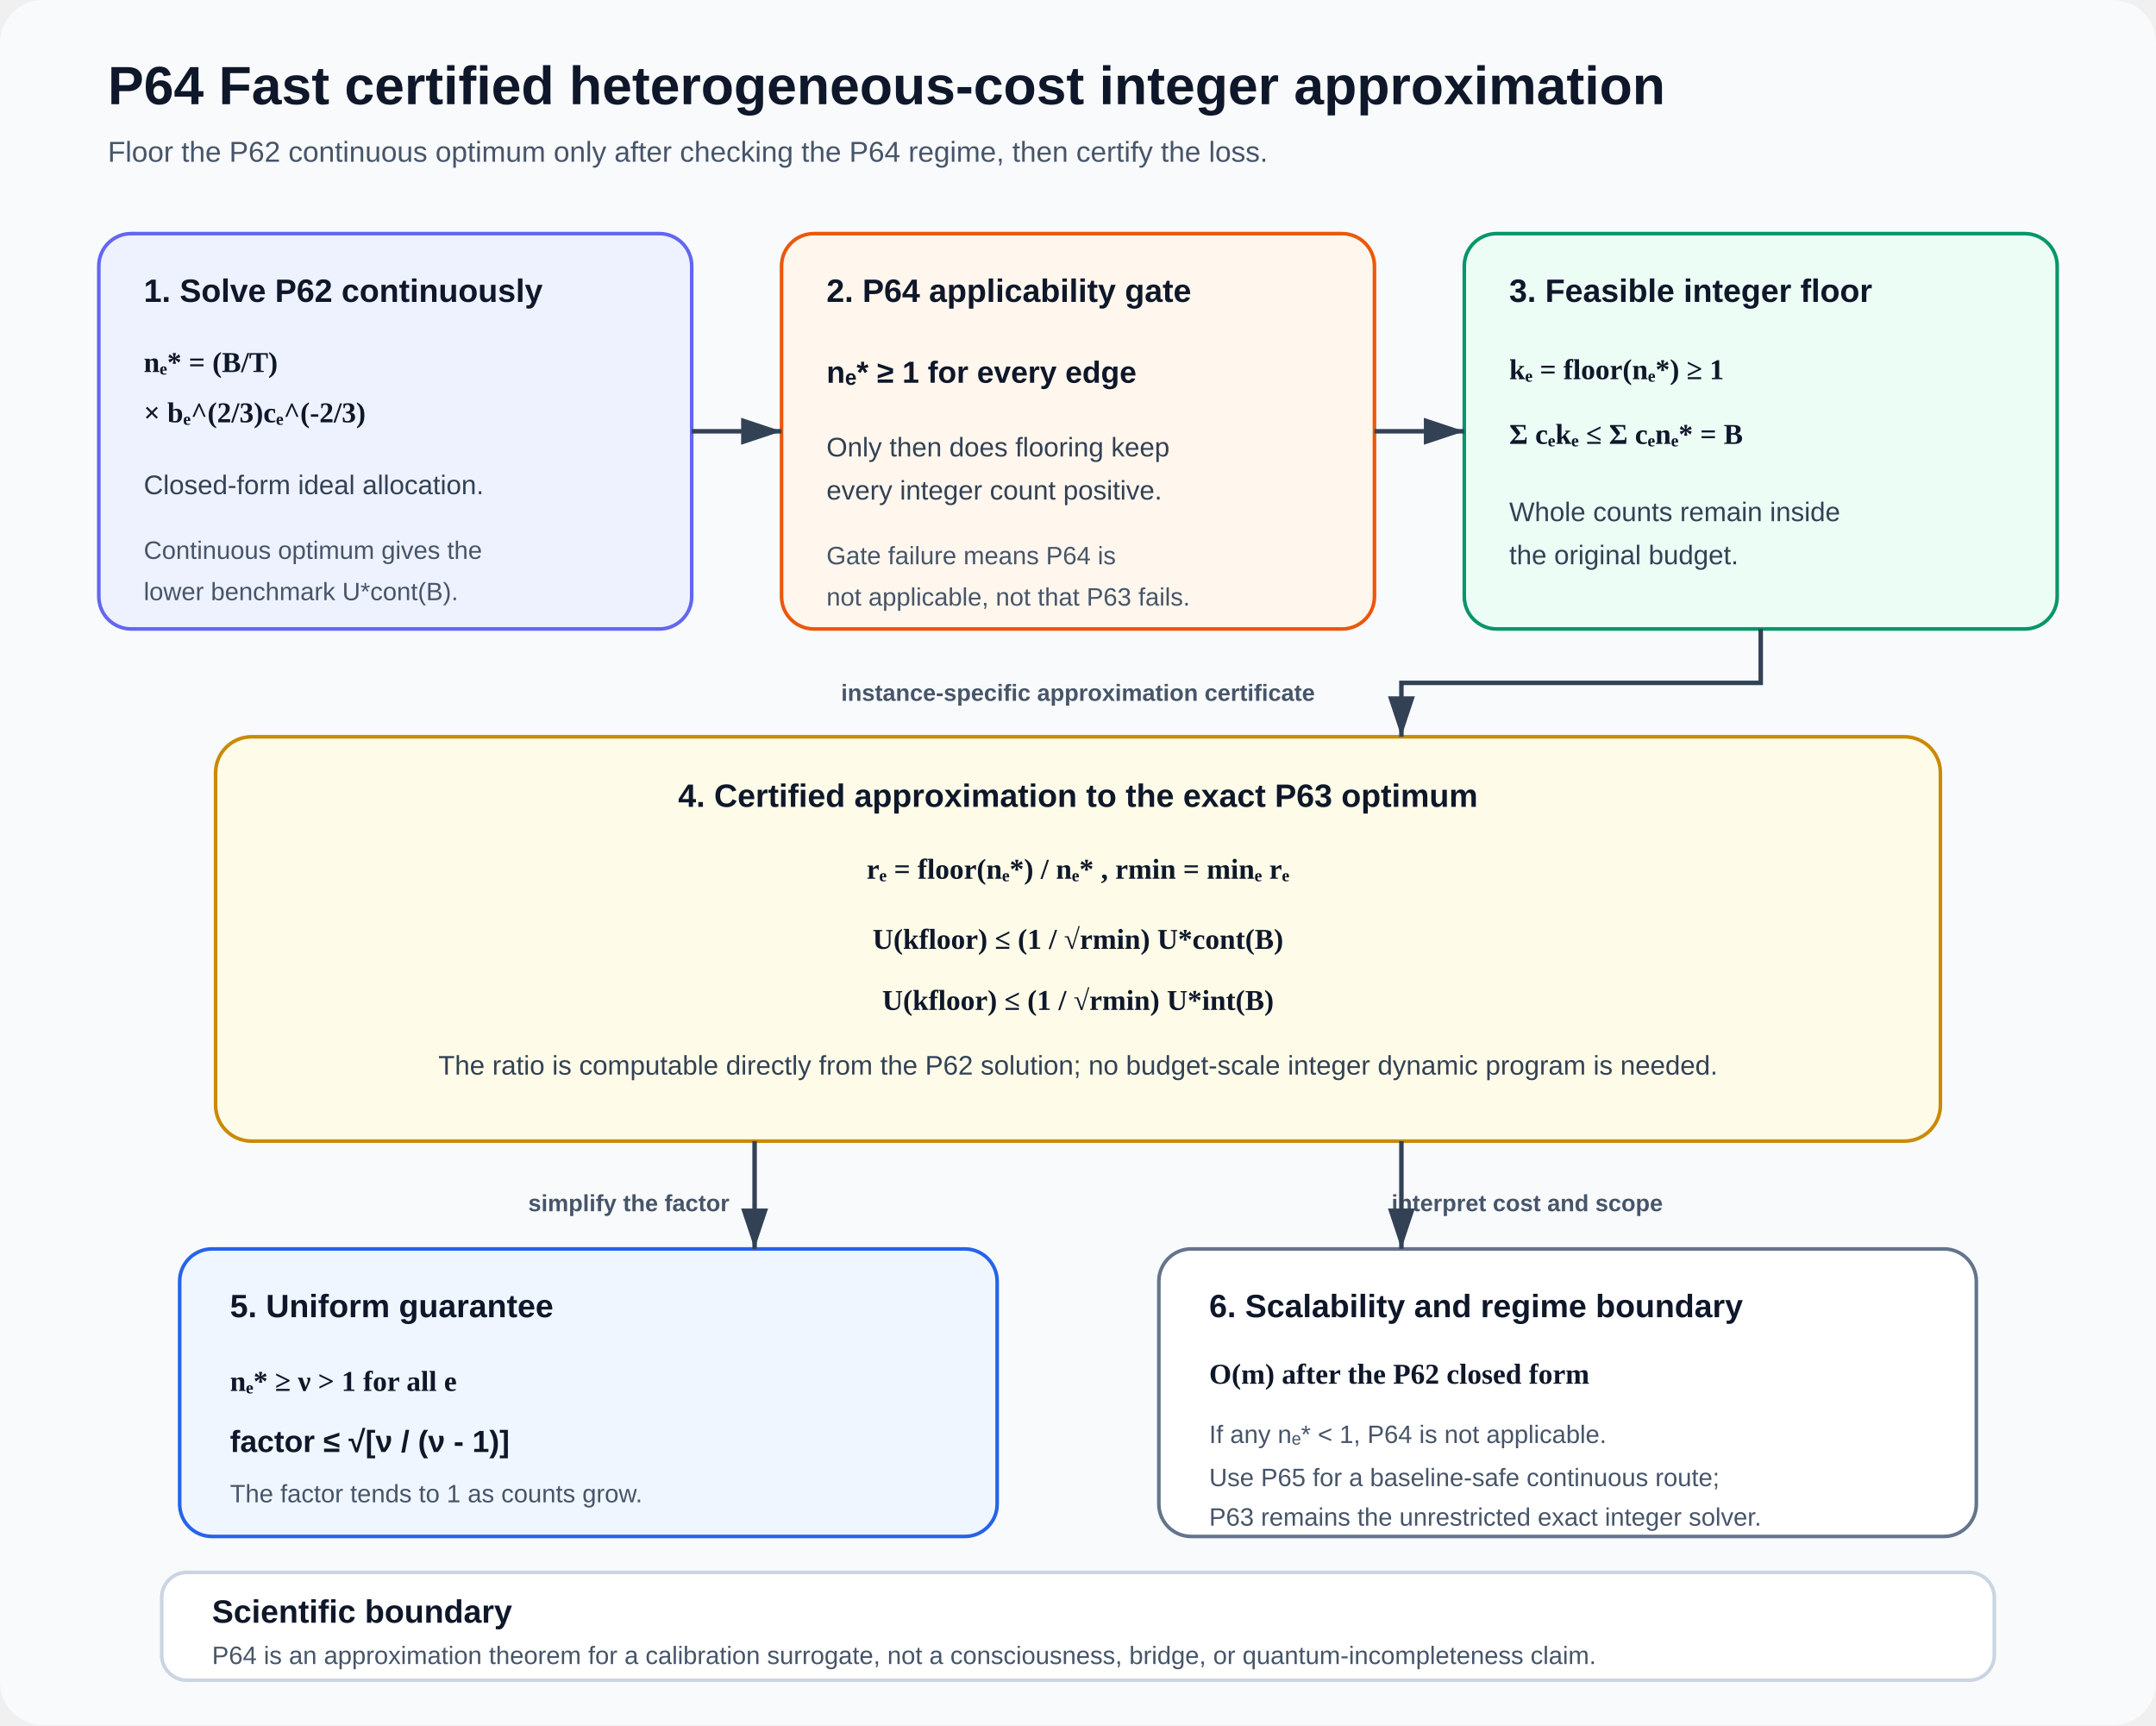
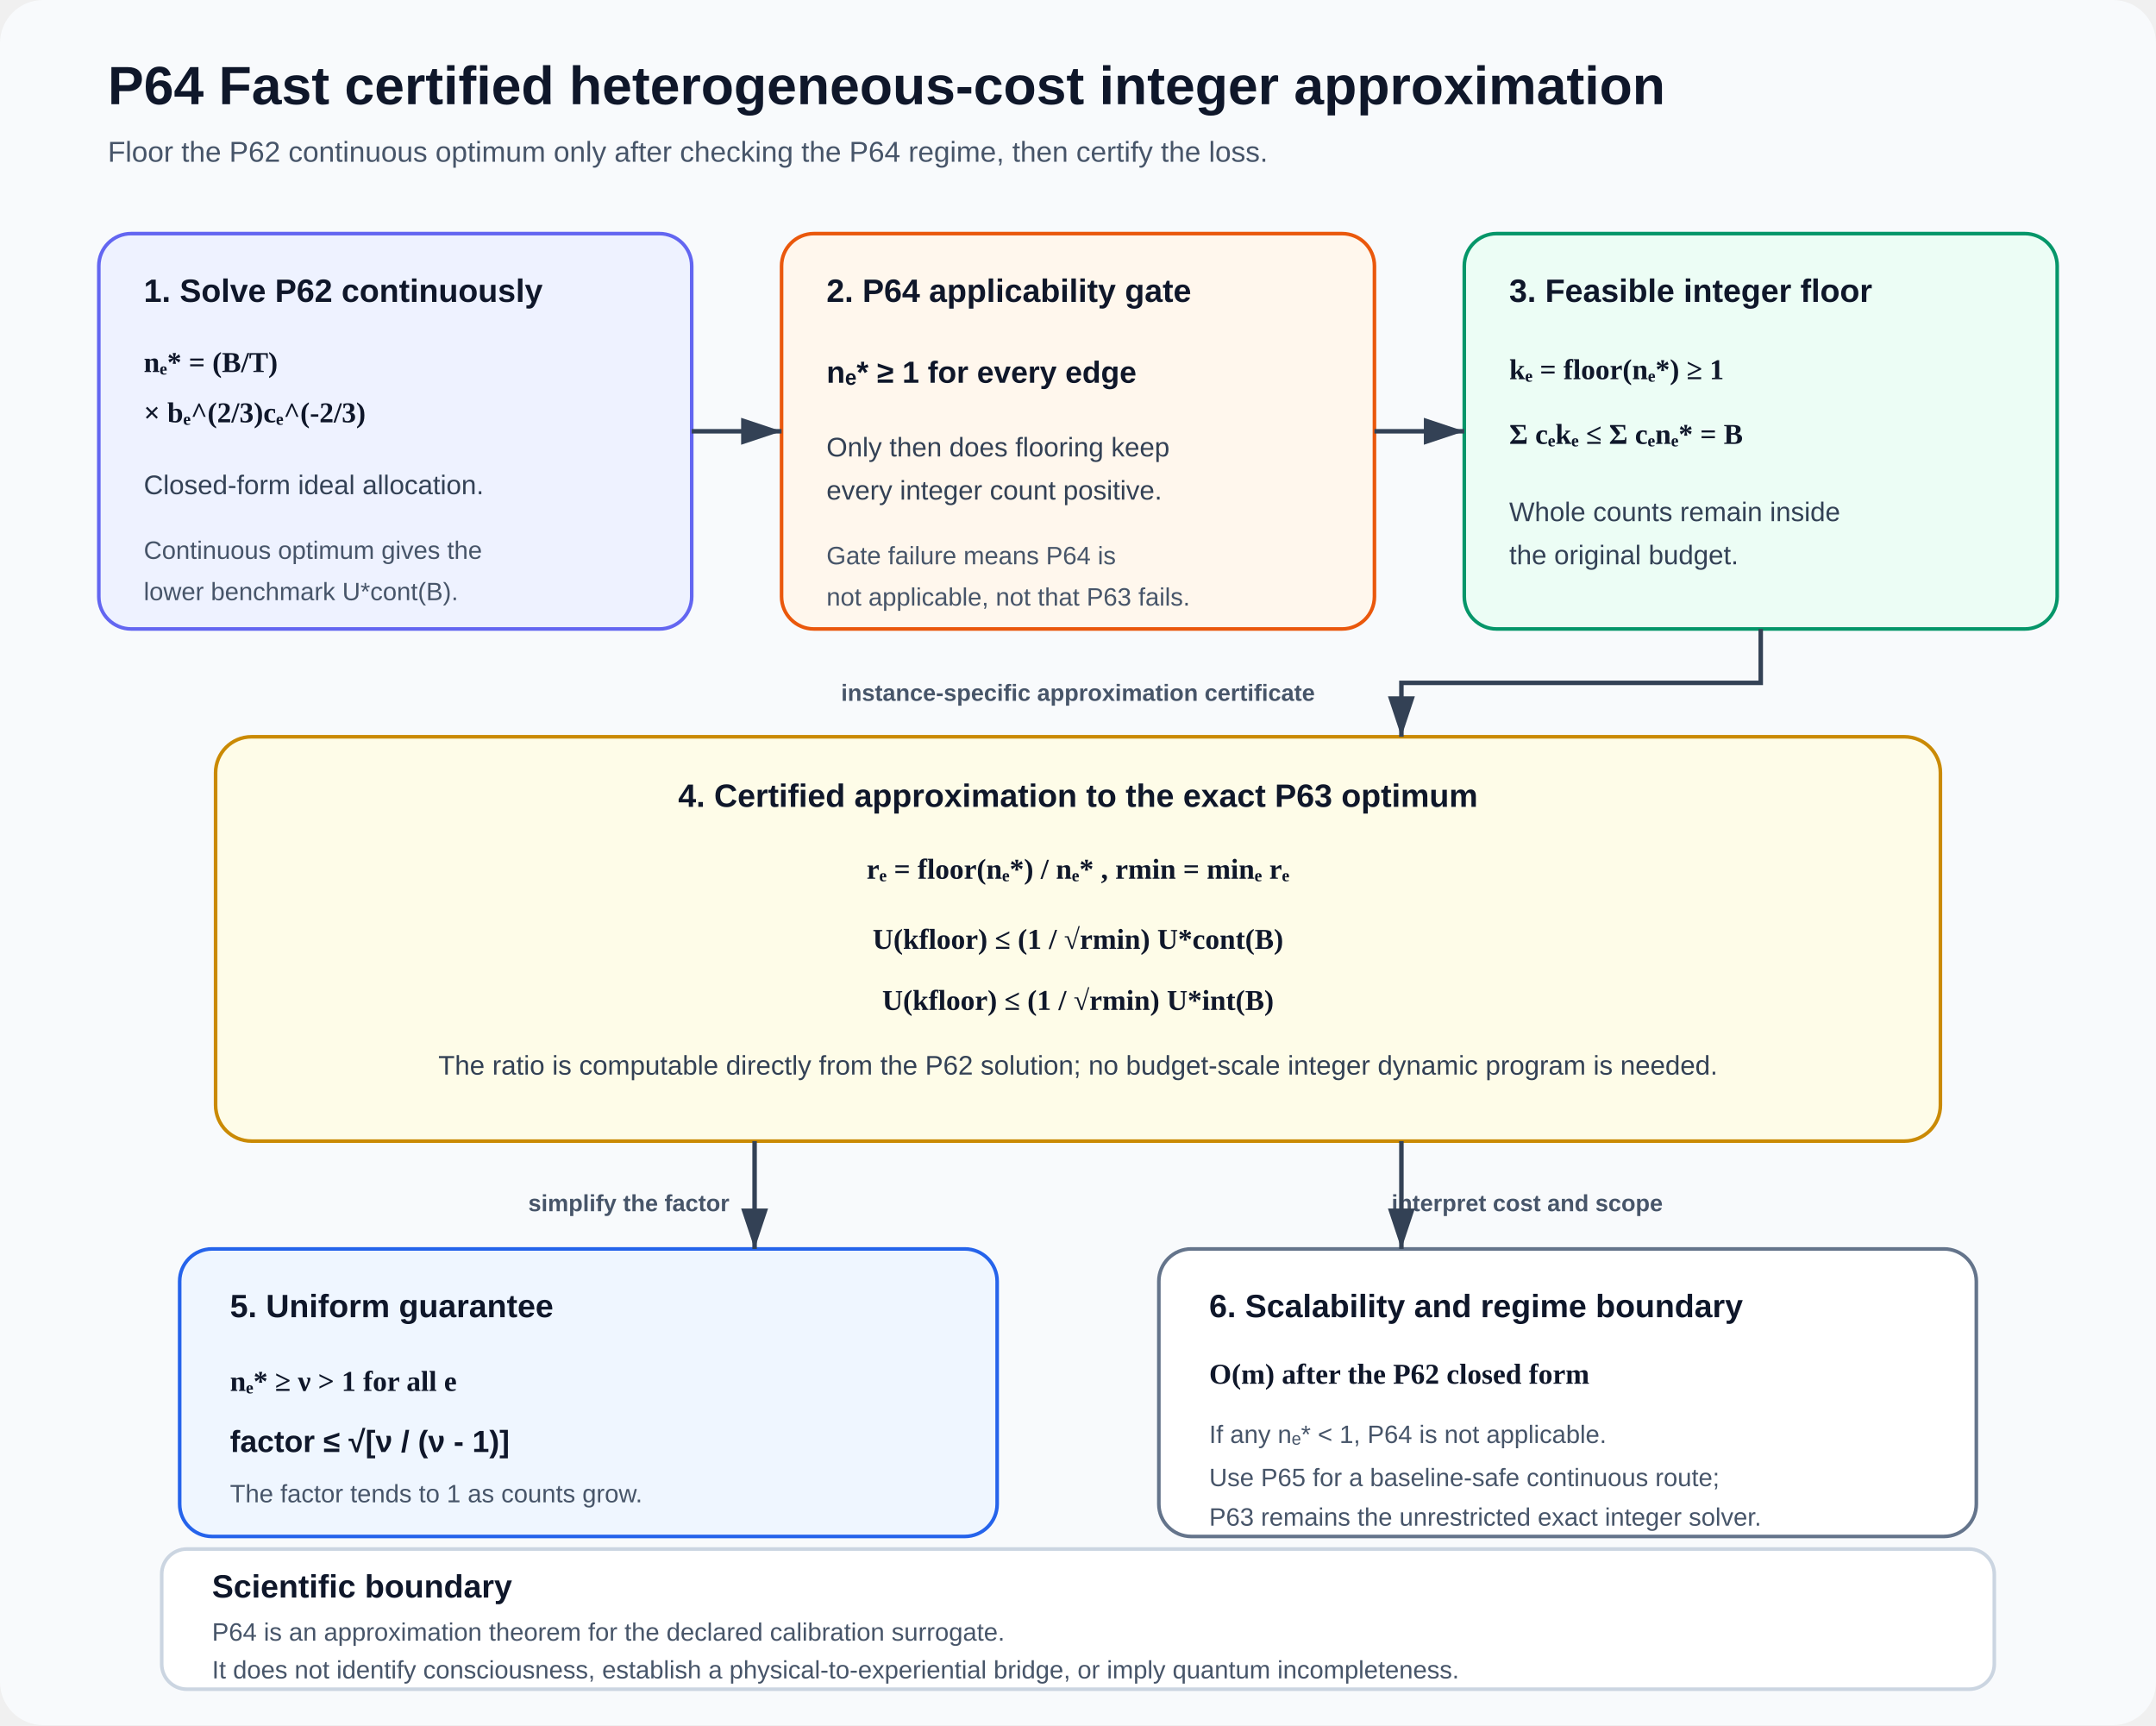
<svg xmlns="http://www.w3.org/2000/svg" width="1200" height="960" viewBox="0 0 1200 960" role="img" aria-labelledby="title desc">
  <defs>
    <marker id="arrow" markerWidth="10" markerHeight="10" refX="9" refY="3" orient="auto" markerUnits="strokeWidth">
      <path d="M0,0 L0,6 L9,3 z" fill="#334155" />
    </marker>
    <style>
      .title{font:700 30px Arial,sans-serif;fill:#0f172a}
      .subtitle{font:400 16px Arial,sans-serif;fill:#475569}
      .head{font:700 18px Arial,sans-serif;fill:#0f172a}
      .copy{font:400 15px Arial,sans-serif;fill:#334155}
      .small{font:400 14px Arial,sans-serif;fill:#475569}
      .eq{font:600 16px Georgia,'Times New Roman',serif;fill:#0f172a}
      .strong{font:700 17px Arial,sans-serif;fill:#0f172a}
      .route{font:700 13px Arial,sans-serif;fill:#475569}
      .arrow{stroke:#334155;stroke-width:2.5;fill:none;marker-end:url(#arrow)}
    </style>
  </defs>
  <rect width="1200" height="960" rx="24" fill="#f8fafc" />
  <text x="60" y="58" class="title">P64  Fast certified heterogeneous-cost integer approximation</text>
  <text x="60" y="90" class="subtitle">Floor the P62 continuous optimum only after checking the P64 regime, then certify the loss.</text>
  <g id="block-continuous" data-x="55" data-y="130" data-w="330" data-h="220">
    <rect x="55" y="130" width="330" height="220" rx="18" fill="#eef2ff" stroke="#6366f1" stroke-width="2" />
    <text x="80" y="168" class="head">1. Solve P62 continuously</text>
    <text x="80" y="207" class="eq">nₑ* = (B/T)</text>
    <text x="80" y="235" class="eq">× bₑ^(2/3)cₑ^(-2/3)</text>
    <text x="80" y="275" class="copy">Closed-form ideal allocation.</text>
    <text x="80" y="311" class="small">Continuous optimum gives the</text>
    <text x="80" y="334" class="small">lower benchmark U*cont(B).</text>
  </g>
  <g id="block-gate" data-x="435" data-y="130" data-w="330" data-h="220">
    <rect x="435" y="130" width="330" height="220" rx="18" fill="#fff7ed" stroke="#ea580c" stroke-width="2" />
    <text x="460" y="168" class="head">2. P64 applicability gate</text>
    <text x="460" y="213" class="strong">nₑ* ≥ 1 for every edge</text>
    <text x="460" y="254" class="copy">Only then does flooring keep</text>
    <text x="460" y="278" class="copy">every integer count positive.</text>
    <text x="460" y="314" class="small">Gate failure means P64 is</text>
    <text x="460" y="337" class="small">not applicable, not that P63 fails.</text>
  </g>
  <g id="block-floor" data-x="815" data-y="130" data-w="330" data-h="220">
    <rect x="815" y="130" width="330" height="220" rx="18" fill="#ecfdf5" stroke="#059669" stroke-width="2" />
    <text x="840" y="168" class="head">3. Feasible integer floor</text>
    <text x="840" y="211" class="eq">kₑ = floor(nₑ*) ≥ 1</text>
    <text x="840" y="247" class="eq">Σ cₑkₑ ≤ Σ cₑnₑ* = B</text>
    <text x="840" y="290" class="copy">Whole counts remain inside</text>
    <text x="840" y="314" class="copy">the original budget.</text>
  </g>
  <path id="arrow-1" class="arrow" d="M385 240 H435" data-source="block-continuous" data-target="block-gate" />
  <path id="arrow-2" class="arrow" d="M765 240 H815" data-source="block-gate" data-target="block-floor" />
  <text x="600" y="390" class="route" text-anchor="middle">instance-specific approximation certificate</text>
  <g id="block-certificate" data-x="120" data-y="410" data-w="960" data-h="225">
    <rect x="120" y="410" width="960" height="225" rx="20" fill="#fefce8" stroke="#ca8a04" stroke-width="2" />
    <text x="600" y="449" text-anchor="middle" class="head">4. Certified approximation to the exact P63 optimum</text>
    <text x="600" y="489" text-anchor="middle" class="eq">rₑ = floor(nₑ*) / nₑ* ,    rmin = minₑ rₑ</text>
    <text x="600" y="528" text-anchor="middle" class="eq">U(kfloor) ≤ (1 / √rmin) U*cont(B)</text>
    <text x="600" y="562" text-anchor="middle" class="eq">U(kfloor) ≤ (1 / √rmin) U*int(B)</text>
    <text x="600" y="598" text-anchor="middle" class="copy">The ratio is computable directly from the P62 solution; no budget-scale integer dynamic program is needed.</text>
  </g>
  <path id="arrow-3" class="arrow" d="M980 350 V380 H780 V410" data-source="block-floor" data-target="block-certificate" />
  <text x="350" y="674" class="route" text-anchor="middle">simplify the factor</text>
  <text x="850" y="674" class="route" text-anchor="middle">interpret cost and scope</text>
  <g id="block-uniform" data-x="100" data-y="695" data-w="455" data-h="160">
    <rect x="100" y="695" width="455" height="160" rx="18" fill="#eff6ff" stroke="#2563eb" stroke-width="2" />
    <text x="128" y="733" class="head">5. Uniform guarantee</text>
    <text x="128" y="774" class="eq">nₑ* ≥ ν &gt; 1 for all e</text>
    <text x="128" y="808" class="strong">factor ≤ √[ν / (ν - 1)]</text>
    <text x="128" y="836" class="small">The factor tends to 1 as counts grow.</text>
  </g>
  <g id="block-scope" data-x="645" data-y="695" data-w="455" data-h="160">
    <rect x="645" y="695" width="455" height="160" rx="18" fill="#ffffff" stroke="#64748b" stroke-width="2" />
    <text x="673" y="733" class="head">6. Scalability and regime boundary</text>
    <text x="673" y="770" class="eq">O(m) after the P62 closed form</text>
    <text x="673" y="803" class="small">If any nₑ* &lt; 1, P64 is not applicable.</text>
    <text x="673" y="827" class="small">Use P65 for a baseline-safe continuous route;</text>
    <text x="673" y="849" class="small">P63 remains the unrestricted exact integer solver.</text>
  </g>
  <path id="arrow-4" class="arrow" d="M420 635 V695" data-source="block-certificate" data-target="block-uniform" />
  <path id="arrow-5" class="arrow" d="M780 635 V695" data-source="block-certificate" data-target="block-scope" />
-   <g id="block-boundary" data-x="90" data-y="875" data-w="1020" data-h="60">
-     <rect x="90" y="875" width="1020" height="60" rx="14" fill="#ffffff" stroke="#cbd5e1" stroke-width="2" />
-     <text x="118" y="903" class="head">Scientific boundary</text>
-     <text x="118" y="926" class="small">P64 is an approximation theorem for a calibration surrogate, not a consciousness, bridge, or quantum-incompleteness claim.</text>
+   <g id="block-boundary" data-x="90" data-y="862" data-w="1020" data-h="78">
+     <rect x="90" y="862" width="1020" height="78" rx="14" fill="#ffffff" stroke="#cbd5e1" stroke-width="2" />
+     <text x="118" y="889" class="head">Scientific boundary</text>
+     <text x="118" y="913" class="small">P64 is an approximation theorem for the declared calibration surrogate.</text>
+     <text x="118" y="934" class="small">It does not identify consciousness, establish a physical-to-experiential bridge, or imply quantum incompleteness.</text>
  </g>
</svg>
